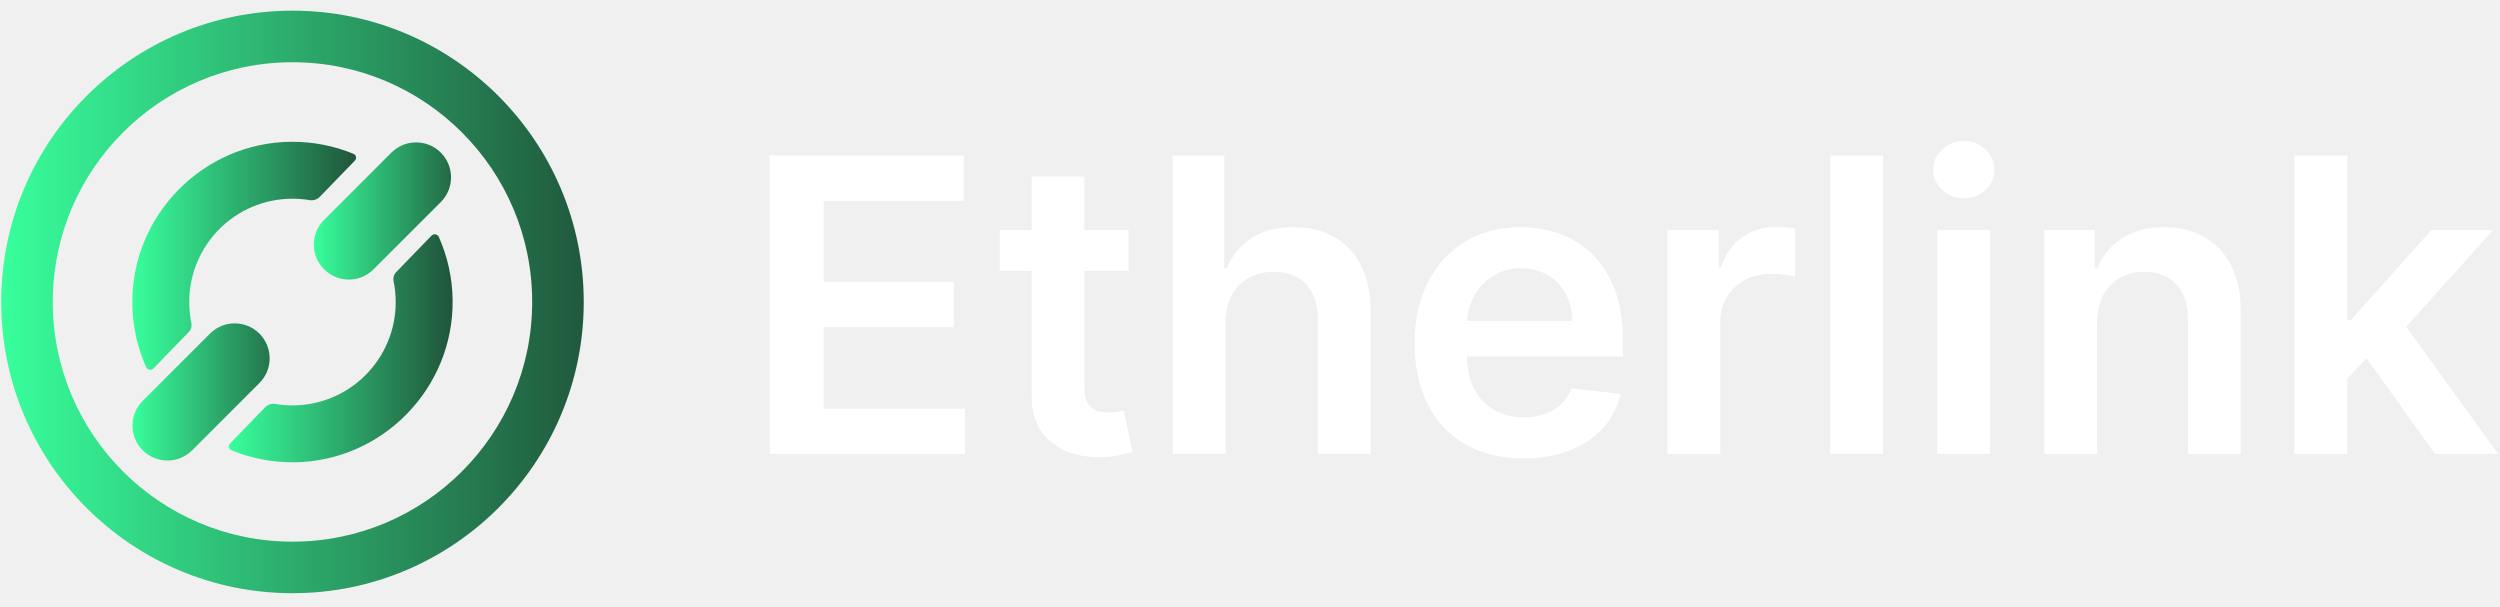
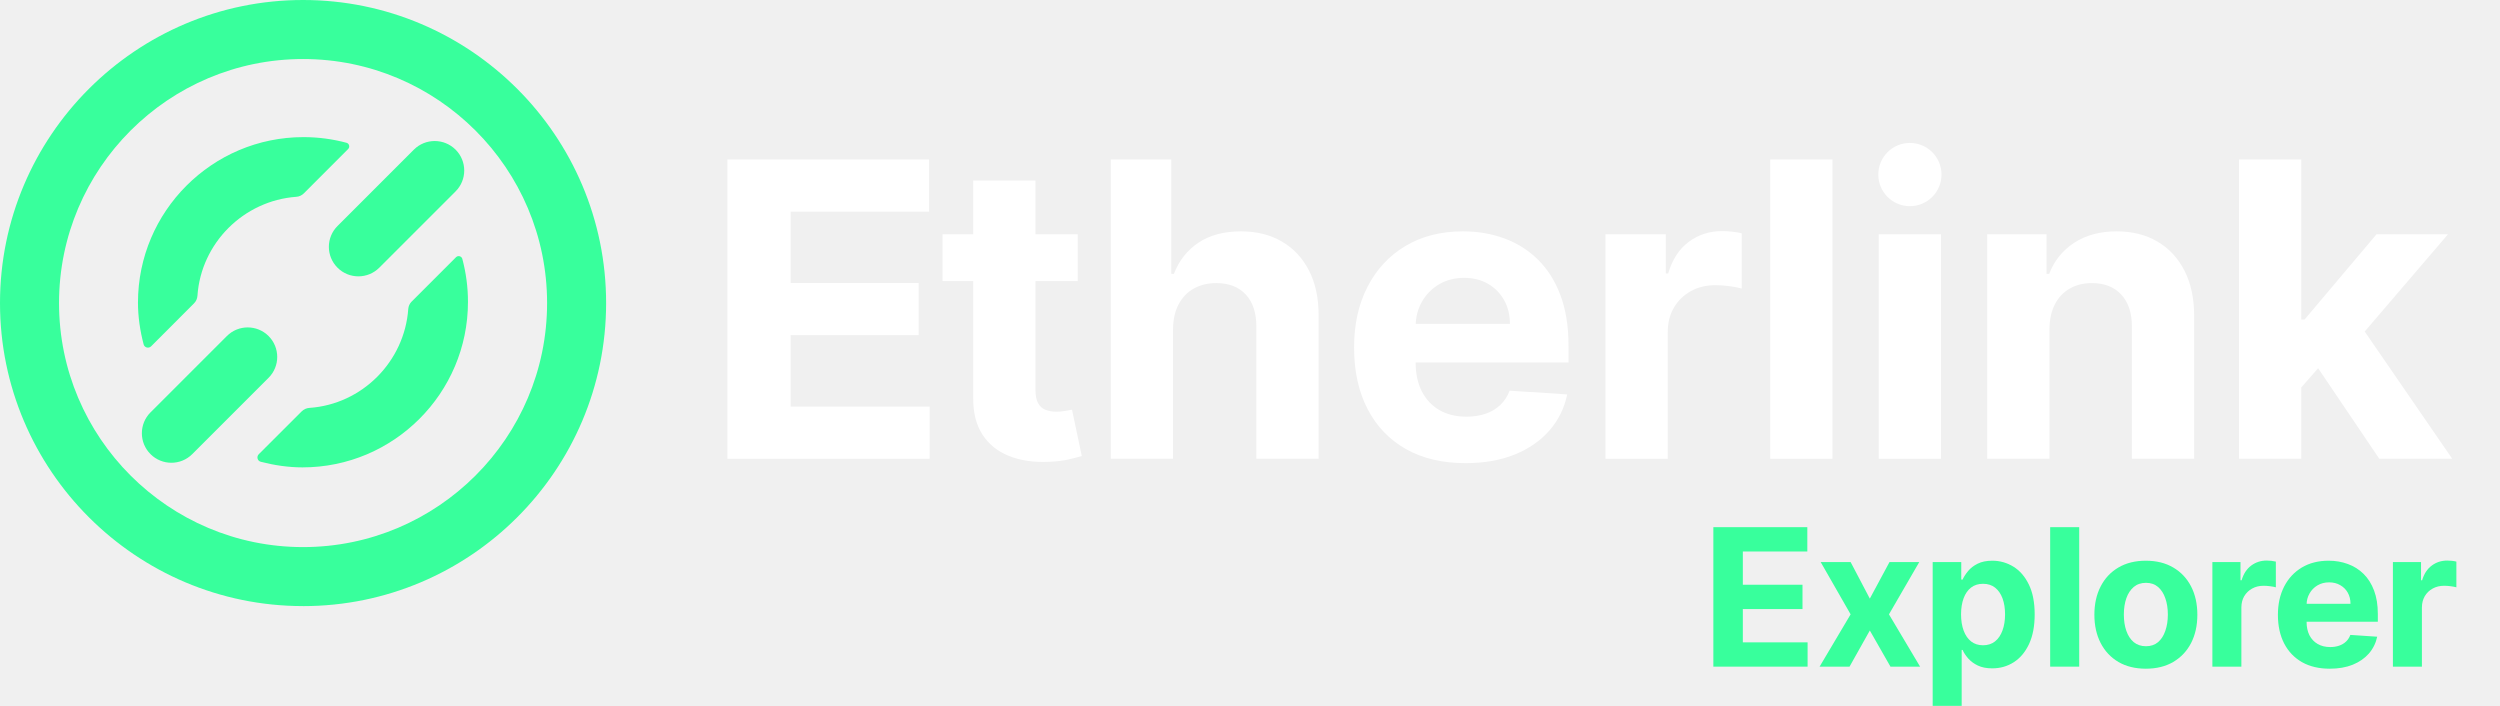
- <svg xmlns="http://www.w3.org/2000/svg" width="103" height="25" viewBox="0 0 103 25" fill="none">
-   <g clip-path="url(#clip0_11220_6272)">
-     <path d="M12.05 0.44C5.422 0.44 0.05 5.813 0.05 12.44C0.05 19.067 5.423 24.44 12.05 24.44C18.677 24.44 24.05 19.067 24.05 12.44C24.05 5.813 18.677 0.44 12.05 0.44ZM12.05 22.316C6.596 22.316 2.174 17.894 2.174 12.44C2.174 6.986 6.596 2.564 12.05 2.564C17.504 2.564 21.926 6.986 21.926 12.44C21.926 17.894 17.504 22.316 12.05 22.316Z" fill="url(#paint0_linear_11220_6272)" />
-     <path d="M11.984 5.841C8.353 5.877 5.41 8.885 5.451 12.516C5.461 13.444 5.664 14.327 6.021 15.126C6.074 15.245 6.232 15.272 6.323 15.178L7.778 13.677C7.873 13.579 7.912 13.441 7.884 13.307C7.827 13.027 7.797 12.738 7.797 12.441C7.797 10.091 9.701 8.187 12.051 8.187C12.291 8.187 12.527 8.206 12.756 8.245C12.909 8.27 13.066 8.222 13.174 8.11L14.621 6.617C14.706 6.529 14.676 6.384 14.564 6.338C13.77 6.011 12.898 5.833 11.984 5.842V5.841Z" fill="url(#paint1_linear_11220_6272)" />
-     <path d="M12.115 19.047C15.746 19.011 18.689 16.003 18.648 12.372C18.638 11.444 18.436 10.562 18.079 9.762C18.026 9.643 17.867 9.616 17.776 9.71L16.321 11.212C16.227 11.309 16.188 11.448 16.215 11.581C16.273 11.861 16.303 12.15 16.303 12.447C16.303 14.797 14.398 16.702 12.049 16.702C11.808 16.702 11.573 16.682 11.344 16.643C11.19 16.618 11.034 16.666 10.925 16.778L9.478 18.271C9.394 18.359 9.423 18.505 9.536 18.551C10.33 18.878 11.201 19.055 12.115 19.046V19.047Z" fill="url(#paint2_linear_11220_6272)" />
-     <path d="M8.65 13.744L5.879 16.516C5.317 17.078 5.317 17.99 5.879 18.552C6.441 19.115 7.353 19.115 7.916 18.552L10.687 15.781C11.25 15.219 11.25 14.307 10.687 13.744C10.125 13.182 9.213 13.182 8.65 13.744Z" fill="url(#paint3_linear_11220_6272)" />
-     <path d="M16.124 6.288L13.353 9.06C12.79 9.622 12.79 10.534 13.353 11.096C13.915 11.659 14.827 11.659 15.389 11.096L18.161 8.325C18.723 7.763 18.723 6.851 18.161 6.288C17.598 5.726 16.687 5.726 16.124 6.288Z" fill="url(#paint4_linear_11220_6272)" />
-     <path d="M31.711 18.704V6.406H39.71V8.274H33.939V11.612H39.295V13.48H33.939V16.837H39.758V18.704H31.711Z" fill="white" />
-     <path d="M46.495 9.48V11.162H41.192V9.48H46.495ZM42.502 7.27H44.676V15.929C44.676 16.222 44.721 16.445 44.811 16.599C44.901 16.753 45.02 16.858 45.168 16.915C45.316 16.971 45.48 16.998 45.66 16.998C45.797 16.998 45.921 16.988 46.036 16.968C46.15 16.949 46.237 16.931 46.297 16.915L46.663 18.614C46.547 18.654 46.382 18.698 46.168 18.746C45.954 18.794 45.693 18.822 45.385 18.83C44.84 18.846 44.349 18.762 43.913 18.58C43.477 18.398 43.131 18.115 42.877 17.73C42.623 17.346 42.498 16.865 42.502 16.289V7.27V7.27Z" fill="white" />
-     <path d="M50.488 13.299V18.703H48.314V6.405H50.44V11.047H50.548C50.764 10.527 51.099 10.116 51.553 9.813C52.008 9.511 52.587 9.359 53.292 9.359C53.932 9.359 54.491 9.494 54.968 9.762C55.444 10.03 55.813 10.422 56.076 10.939C56.338 11.455 56.469 12.086 56.469 12.831V18.703H54.295V13.167C54.295 12.546 54.136 12.063 53.818 11.716C53.5 11.37 53.054 11.197 52.482 11.197C52.097 11.197 51.754 11.28 51.452 11.446C51.149 11.613 50.913 11.852 50.743 12.164C50.573 12.476 50.488 12.854 50.488 13.299Z" fill="white" />
-     <path d="M62.762 18.884C61.838 18.884 61.04 18.691 60.369 18.304C59.699 17.918 59.183 17.37 58.823 16.659C58.463 15.948 58.282 15.111 58.282 14.146C58.282 13.181 58.463 12.363 58.825 11.645C59.188 10.926 59.695 10.366 60.347 9.963C61 9.561 61.767 9.36 62.648 9.36C63.216 9.36 63.753 9.451 64.26 9.633C64.766 9.816 65.214 10.096 65.605 10.477C65.995 10.858 66.302 11.341 66.527 11.928C66.751 12.514 66.863 13.212 66.863 14.02V14.687H59.303V13.222H64.779C64.775 12.805 64.685 12.434 64.509 12.108C64.333 11.782 64.088 11.524 63.774 11.336C63.459 11.148 63.094 11.054 62.678 11.054C62.233 11.054 61.843 11.161 61.507 11.375C61.17 11.59 60.909 11.87 60.723 12.216C60.537 12.562 60.441 12.942 60.438 13.354V14.633C60.438 15.17 60.536 15.629 60.732 16.011C60.928 16.394 61.202 16.686 61.555 16.888C61.907 17.09 62.319 17.191 62.791 17.191C63.108 17.191 63.394 17.146 63.65 17.056C63.906 16.966 64.129 16.833 64.317 16.657C64.505 16.481 64.647 16.263 64.743 16.002L66.772 16.231C66.644 16.767 66.401 17.235 66.043 17.633C65.685 18.032 65.227 18.34 64.671 18.558C64.114 18.776 63.477 18.885 62.761 18.885L62.762 18.884Z" fill="white" />
-     <path d="M68.701 18.704V9.48H70.808V11.018H70.904C71.072 10.485 71.362 10.074 71.772 9.784C72.182 9.493 72.651 9.349 73.18 9.349C73.3 9.349 73.435 9.354 73.585 9.363C73.736 9.373 73.861 9.388 73.961 9.408V11.407C73.869 11.375 73.724 11.347 73.526 11.32C73.328 11.294 73.136 11.281 72.953 11.281C72.557 11.281 72.201 11.366 71.887 11.537C71.573 11.707 71.325 11.942 71.145 12.242C70.965 12.542 70.875 12.889 70.875 13.281V18.704H68.701L68.701 18.704Z" fill="white" />
-     <path d="M77.582 6.405V18.703H75.408V6.405H77.582Z" fill="white" />
-     <path d="M80.909 8.171C80.564 8.171 80.268 8.055 80.02 7.823C79.772 7.591 79.648 7.313 79.648 6.988C79.648 6.664 79.772 6.387 80.02 6.157C80.268 5.926 80.564 5.811 80.909 5.811C81.253 5.811 81.554 5.927 81.8 6.159C82.047 6.391 82.17 6.67 82.17 6.994C82.17 7.318 82.047 7.595 81.8 7.826C81.554 8.056 81.257 8.171 80.909 8.171ZM79.816 18.704V9.48H81.99V18.704H79.816Z" fill="white" />
-     <path d="M86.397 13.299V18.704H84.223V9.48H86.301V11.047H86.409C86.621 10.531 86.96 10.121 87.427 9.816C87.893 9.512 88.471 9.36 89.159 9.36C89.796 9.36 90.351 9.496 90.826 9.768C91.3 10.041 91.669 10.435 91.931 10.951C92.193 11.467 92.323 12.095 92.318 12.831V18.704H90.144V13.167C90.144 12.55 89.985 12.068 89.667 11.72C89.349 11.371 88.909 11.197 88.349 11.197C87.968 11.197 87.631 11.28 87.337 11.446C87.042 11.613 86.812 11.852 86.646 12.164C86.48 12.476 86.397 12.854 86.397 13.299H86.397Z" fill="white" />
-     <path d="M94.534 18.704V6.406H96.708V18.704H94.534ZM96.516 15.81L96.51 13.185H96.858L100.173 9.48H102.713L98.635 14.02H98.185L96.516 15.81ZM100.323 18.704L97.32 14.507L98.785 12.975L102.923 18.704H100.323Z" fill="white" />
+ <svg xmlns="http://www.w3.org/2000/svg" width="85" height="24" viewBox="0 0 85 24" fill="none">
+   <g clip-path="url(#clip0_11699_34023)">
+     <path d="M12.185 9.396C11.928 9.396 11.671 9.298 11.476 9.102C11.083 8.711 11.083 8.075 11.476 7.683L14.071 5.088C14.462 4.697 15.098 4.697 15.49 5.088C15.882 5.48 15.882 6.116 15.49 6.507L12.895 9.102C12.699 9.298 12.442 9.396 12.185 9.396Z" fill="#38FF9C" />
+     <path d="M10.304 20.607C4.622 20.607 0 15.985 0 10.304C0 4.623 4.622 0 10.304 0C15.986 0 20.608 4.622 20.608 10.304C20.608 15.986 15.986 20.608 10.304 20.608V20.607ZM10.304 2.007C5.729 2.007 2.007 5.729 2.007 10.304C2.007 14.879 5.729 18.601 10.304 18.601C14.879 18.601 18.601 14.879 18.601 10.304C18.601 5.729 14.878 2.007 10.304 2.007Z" fill="#38FF9C" />
+     <path d="M5.827 15.734C5.57 15.734 5.313 15.636 5.117 15.44C4.726 15.049 4.725 14.413 5.117 14.021L7.713 11.426C8.104 11.034 8.74 11.034 9.132 11.426C9.523 11.818 9.524 12.454 9.132 12.845L6.537 15.44C6.341 15.636 6.084 15.734 5.827 15.734Z" fill="#38FF9C" />
+     <path d="M10.079 6.691C8.285 6.82 6.835 8.263 6.713 10.058C6.707 10.155 6.665 10.247 6.595 10.316L5.138 11.775C5.055 11.858 4.912 11.821 4.883 11.707C4.764 11.256 4.691 10.771 4.691 10.288C4.691 7.186 7.215 4.662 10.318 4.662C10.823 4.662 11.314 4.729 11.78 4.854C11.875 4.88 11.906 4.998 11.837 5.067L10.33 6.575C10.263 6.642 10.174 6.684 10.079 6.691V6.691Z" fill="#38FF9C" />
+     <path d="M13.998 10.252L15.505 8.745C15.574 8.676 15.693 8.707 15.719 8.802C15.844 9.268 15.911 9.759 15.911 10.264C15.911 13.367 13.387 15.891 10.284 15.891C9.803 15.891 9.318 15.818 8.865 15.7C8.752 15.67 8.715 15.528 8.797 15.445L10.257 13.987C10.326 13.918 10.418 13.876 10.515 13.869C12.31 13.747 13.753 12.297 13.881 10.503C13.888 10.408 13.93 10.319 13.997 10.252H13.998Z" fill="#38FF9C" />
+     <path d="M24.731 15.598V5.422H31.588V7.196H26.882V9.621H31.235V11.394H26.882V13.824H31.608V15.598H24.73L24.731 15.598Z" fill="white" />
+     <path d="M36.642 7.966V9.556H32.046V7.966H36.642ZM33.089 6.137H35.206V13.253C35.206 13.448 35.235 13.6 35.295 13.707C35.355 13.815 35.438 13.891 35.546 13.934C35.654 13.976 35.779 13.998 35.922 13.998C36.021 13.998 36.12 13.989 36.22 13.971C36.319 13.953 36.396 13.938 36.448 13.929L36.781 15.504C36.675 15.537 36.526 15.576 36.334 15.621C36.142 15.665 35.909 15.693 35.633 15.703C35.123 15.723 34.677 15.654 34.294 15.498C33.912 15.343 33.614 15.101 33.402 14.773C33.19 14.445 33.086 14.031 33.089 13.531V6.137H33.089Z" fill="white" />
+     <path d="M39.883 11.186V15.598H37.767V5.422H39.824V9.312H39.913C40.085 8.862 40.363 8.509 40.748 8.251C41.132 7.995 41.614 7.866 42.194 7.866C42.724 7.866 43.187 7.981 43.583 8.212C43.979 8.442 44.287 8.772 44.507 9.201C44.727 9.63 44.836 10.142 44.833 10.739V15.598H42.716V11.116C42.719 10.646 42.601 10.28 42.361 10.018C42.12 9.757 41.785 9.625 41.354 9.625C41.066 9.625 40.812 9.687 40.592 9.809C40.371 9.932 40.199 10.11 40.075 10.344C39.95 10.577 39.886 10.858 39.883 11.186Z" fill="white" />
+     <path d="M49.826 15.747C49.041 15.747 48.366 15.587 47.801 15.268C47.237 14.948 46.801 14.494 46.497 13.906C46.192 13.318 46.039 12.622 46.039 11.817C46.039 11.012 46.192 10.343 46.497 9.749C46.801 9.157 47.231 8.694 47.786 8.363C48.341 8.032 48.992 7.866 49.742 7.866C50.245 7.866 50.715 7.946 51.15 8.107C51.586 8.267 51.967 8.509 52.293 8.83C52.619 9.151 52.874 9.555 53.056 10.04C53.238 10.526 53.329 11.093 53.329 11.742V12.323H46.885V11.012H51.337C51.337 10.707 51.271 10.437 51.138 10.202C51.006 9.967 50.823 9.782 50.59 9.648C50.356 9.514 50.085 9.447 49.777 9.447C49.469 9.447 49.172 9.521 48.925 9.668C48.678 9.816 48.485 10.013 48.346 10.259C48.206 10.506 48.135 10.78 48.132 11.082V12.329C48.132 12.706 48.203 13.033 48.343 13.308C48.484 13.583 48.684 13.795 48.942 13.944C49.2 14.093 49.507 14.167 49.861 14.167C50.097 14.167 50.312 14.134 50.508 14.068C50.703 14.002 50.87 13.902 51.009 13.77C51.149 13.637 51.255 13.475 51.327 13.282L53.285 13.412C53.186 13.882 52.983 14.292 52.676 14.641C52.37 14.991 51.975 15.262 51.494 15.456C51.012 15.65 50.456 15.747 49.827 15.747L49.826 15.747Z" fill="white" />
+     <path d="M54.586 15.598V7.966H56.638V9.298H56.718C56.857 8.824 57.091 8.465 57.419 8.222C57.747 7.978 58.125 7.857 58.552 7.857C58.657 7.857 58.772 7.863 58.894 7.877C59.017 7.89 59.124 7.908 59.218 7.932V9.81C59.118 9.78 58.981 9.754 58.805 9.73C58.63 9.707 58.469 9.696 58.324 9.696C58.012 9.696 57.735 9.763 57.492 9.897C57.248 10.031 57.056 10.218 56.915 10.456C56.774 10.695 56.704 10.97 56.704 11.281V15.599H54.587L54.586 15.598Z" fill="white" />
+     <path d="M62.303 5.422V15.598H60.187V5.422H62.303Z" fill="white" />
+     <path d="M63.877 15.598V7.966H65.994V15.598H63.877Z" fill="white" />
+     <path d="M69.682 15.598H67.565V7.966H69.582V9.312H69.672C69.841 8.869 70.124 8.516 70.521 8.256C70.919 7.996 71.401 7.866 71.967 7.866C72.497 7.866 72.96 7.982 73.354 8.214C73.748 8.446 74.055 8.776 74.273 9.205C74.492 9.634 74.601 10.145 74.601 10.738V15.598H72.484V11.115C72.488 10.648 72.368 10.283 72.126 10.02C71.885 9.757 71.551 9.625 71.128 9.625C70.843 9.625 70.592 9.686 70.375 9.809C70.158 9.931 69.989 10.109 69.868 10.343C69.747 10.577 69.685 10.857 69.682 11.185V15.598Z" fill="white" />
+     <path d="M76.125 15.598V5.422H78.242V15.598H76.125ZM78.043 13.402L78.048 10.863H78.356L80.801 7.966H83.231L79.946 11.802H79.445L78.043 13.402V13.402ZM80.896 15.598L78.65 12.274L80.061 10.779L83.376 15.598H80.896Z" fill="white" />
+     <path d="M64.936 7.01C65.53 7.01 66.011 6.528 66.011 5.935C66.011 5.341 65.53 4.86 64.936 4.86C64.343 4.86 63.862 5.341 63.862 5.935C63.862 6.528 64.343 7.01 64.936 7.01Z" fill="white" />
+     <path d="M58.254 22.666V17.924H61.449V18.751H59.256V19.881H61.285V20.708H59.256V21.84H61.458V22.666H58.254Z" fill="#38FF9C" />
+     <path d="M62.921 19.11L63.574 20.353L64.243 19.11H65.255L64.225 20.888L65.283 22.666H64.276L63.574 21.437L62.884 22.666H61.866L62.921 20.888L61.903 19.11H62.921Z" fill="#38FF9C" />
+     <path d="M65.711 24V19.11H66.683V19.707H66.727C66.77 19.612 66.833 19.514 66.915 19.416C66.998 19.315 67.106 19.232 67.239 19.166C67.373 19.098 67.54 19.064 67.739 19.064C67.998 19.064 68.237 19.132 68.457 19.267C68.676 19.402 68.851 19.605 68.982 19.876C69.114 20.146 69.179 20.485 69.179 20.893C69.179 21.29 69.115 21.624 68.987 21.898C68.86 22.169 68.688 22.375 68.468 22.516C68.251 22.655 68.007 22.724 67.737 22.724C67.545 22.724 67.382 22.693 67.248 22.629C67.115 22.566 67.007 22.486 66.922 22.391C66.837 22.294 66.772 22.196 66.727 22.097H66.697V24H65.711ZM66.676 20.888C66.676 21.1 66.706 21.284 66.764 21.442C66.823 21.599 66.908 21.722 67.019 21.81C67.13 21.896 67.265 21.939 67.424 21.939C67.585 21.939 67.72 21.895 67.832 21.807C67.943 21.718 68.027 21.594 68.084 21.437C68.143 21.278 68.172 21.095 68.172 20.888C68.172 20.683 68.143 20.502 68.086 20.346C68.029 20.191 67.945 20.069 67.834 19.98C67.723 19.893 67.586 19.849 67.424 19.849C67.263 19.849 67.128 19.891 67.017 19.976C66.907 20.061 66.823 20.181 66.764 20.337C66.706 20.493 66.676 20.677 66.676 20.888Z" fill="#38FF9C" />
+     <path d="M70.693 17.924V22.666H69.706V17.924H70.693Z" fill="#38FF9C" />
+     <path d="M72.959 22.736C72.6 22.736 72.288 22.659 72.026 22.507C71.765 22.352 71.564 22.138 71.422 21.863C71.28 21.587 71.209 21.266 71.209 20.902C71.209 20.535 71.28 20.214 71.422 19.939C71.564 19.663 71.765 19.448 72.026 19.295C72.288 19.141 72.6 19.064 72.959 19.064C73.319 19.064 73.629 19.141 73.89 19.295C74.152 19.448 74.355 19.663 74.497 19.939C74.639 20.214 74.71 20.535 74.71 20.902C74.71 21.266 74.639 21.587 74.497 21.863C74.355 22.138 74.152 22.352 73.89 22.507C73.629 22.659 73.319 22.736 72.959 22.736ZM72.964 21.972C73.127 21.972 73.264 21.925 73.374 21.833C73.483 21.739 73.566 21.611 73.621 21.448C73.678 21.286 73.707 21.102 73.707 20.895C73.707 20.688 73.678 20.504 73.621 20.342C73.566 20.18 73.483 20.052 73.374 19.957C73.264 19.863 73.127 19.816 72.964 19.816C72.799 19.816 72.66 19.863 72.547 19.957C72.436 20.052 72.352 20.18 72.295 20.342C72.239 20.504 72.211 20.688 72.211 20.895C72.211 21.102 72.239 21.286 72.295 21.448C72.352 21.611 72.436 21.739 72.547 21.833C72.66 21.925 72.799 21.972 72.964 21.972Z" fill="#38FF9C" />
+     <path d="M75.221 22.666V19.11H76.177V19.73H76.214C76.279 19.51 76.388 19.343 76.54 19.23C76.693 19.116 76.869 19.059 77.068 19.059C77.118 19.059 77.171 19.062 77.228 19.068C77.285 19.075 77.335 19.083 77.379 19.094V19.969C77.332 19.955 77.268 19.943 77.186 19.932C77.105 19.921 77.03 19.916 76.962 19.916C76.817 19.916 76.687 19.947 76.573 20.011C76.46 20.072 76.371 20.159 76.304 20.27C76.239 20.381 76.207 20.509 76.207 20.654V22.666H75.221Z" fill="#38FF9C" />
+     <path d="M79.213 22.736C78.847 22.736 78.532 22.662 78.269 22.514C78.006 22.364 77.804 22.152 77.662 21.879C77.52 21.604 77.449 21.279 77.449 20.904C77.449 20.538 77.52 20.218 77.662 19.941C77.804 19.665 78.004 19.45 78.262 19.295C78.521 19.141 78.825 19.064 79.174 19.064C79.409 19.064 79.627 19.102 79.829 19.177C80.033 19.251 80.21 19.363 80.362 19.513C80.514 19.663 80.633 19.851 80.718 20.078C80.803 20.303 80.846 20.567 80.846 20.87V21.14H77.843V20.529H79.917C79.917 20.387 79.886 20.262 79.825 20.152C79.763 20.042 79.677 19.957 79.567 19.895C79.459 19.832 79.334 19.8 79.19 19.8C79.04 19.8 78.908 19.835 78.792 19.904C78.678 19.972 78.588 20.064 78.523 20.18C78.458 20.294 78.425 20.421 78.424 20.562V21.143C78.424 21.319 78.456 21.471 78.521 21.599C78.587 21.727 78.681 21.826 78.801 21.895C78.921 21.965 79.064 22 79.229 22C79.339 22 79.439 21.984 79.53 21.953C79.621 21.922 79.699 21.876 79.764 21.814C79.829 21.753 79.879 21.677 79.912 21.587L80.825 21.648C80.778 21.867 80.683 22.058 80.54 22.222C80.398 22.384 80.214 22.511 79.989 22.602C79.765 22.691 79.507 22.736 79.213 22.736Z" fill="#38FF9C" />
+     <path d="M81.359 22.666V19.11H82.315V19.73H82.352C82.417 19.51 82.526 19.343 82.679 19.23C82.831 19.116 83.007 19.059 83.207 19.059C83.256 19.059 83.309 19.062 83.366 19.068C83.423 19.075 83.474 19.083 83.517 19.094V19.969C83.47 19.955 83.406 19.943 83.325 19.932C83.243 19.921 83.168 19.916 83.1 19.916C82.955 19.916 82.825 19.947 82.711 20.011C82.598 20.072 82.509 20.159 82.442 20.27C82.378 20.381 82.345 20.509 82.345 20.654V22.666H81.359Z" fill="#38FF9C" />
  </g>
  <defs>
-     <linearGradient id="paint0_linear_11220_6272" x1="0.05" y1="12.44" x2="33.553" y2="12.44" gradientUnits="userSpaceOnUse">
-       <stop stop-color="#38FF9C" />
-       <stop offset="1" stop-color="#171717" />
-     </linearGradient>
-     <linearGradient id="paint1_linear_11220_6272" x1="5.451" y1="10.537" x2="18.055" y2="10.537" gradientUnits="userSpaceOnUse">
-       <stop stop-color="#38FF9C" />
-       <stop offset="1" stop-color="#171717" />
-     </linearGradient>
-     <linearGradient id="paint2_linear_11220_6272" x1="9.429" y1="14.351" x2="21.965" y2="14.351" gradientUnits="userSpaceOnUse">
-       <stop stop-color="#38FF9C" />
-       <stop offset="1" stop-color="#171717" />
-     </linearGradient>
-     <linearGradient id="paint3_linear_11220_6272" x1="5.457" y1="16.149" x2="14.963" y2="16.149" gradientUnits="userSpaceOnUse">
-       <stop stop-color="#38FF9C" />
-       <stop offset="1" stop-color="#171717" />
-     </linearGradient>
-     <linearGradient id="paint4_linear_11220_6272" x1="12.931" y1="8.692" x2="21.701" y2="8.692" gradientUnits="userSpaceOnUse">
-       <stop stop-color="#38FF9C" />
-       <stop offset="1" stop-color="#171717" />
-     </linearGradient>
-     <clipPath id="clip0_11220_6272">
-       <rect width="103" height="25" fill="white" />
+     <clipPath id="clip0_11699_34023">
+       <rect width="85" height="24" fill="white" />
    </clipPath>
  </defs>
</svg>
